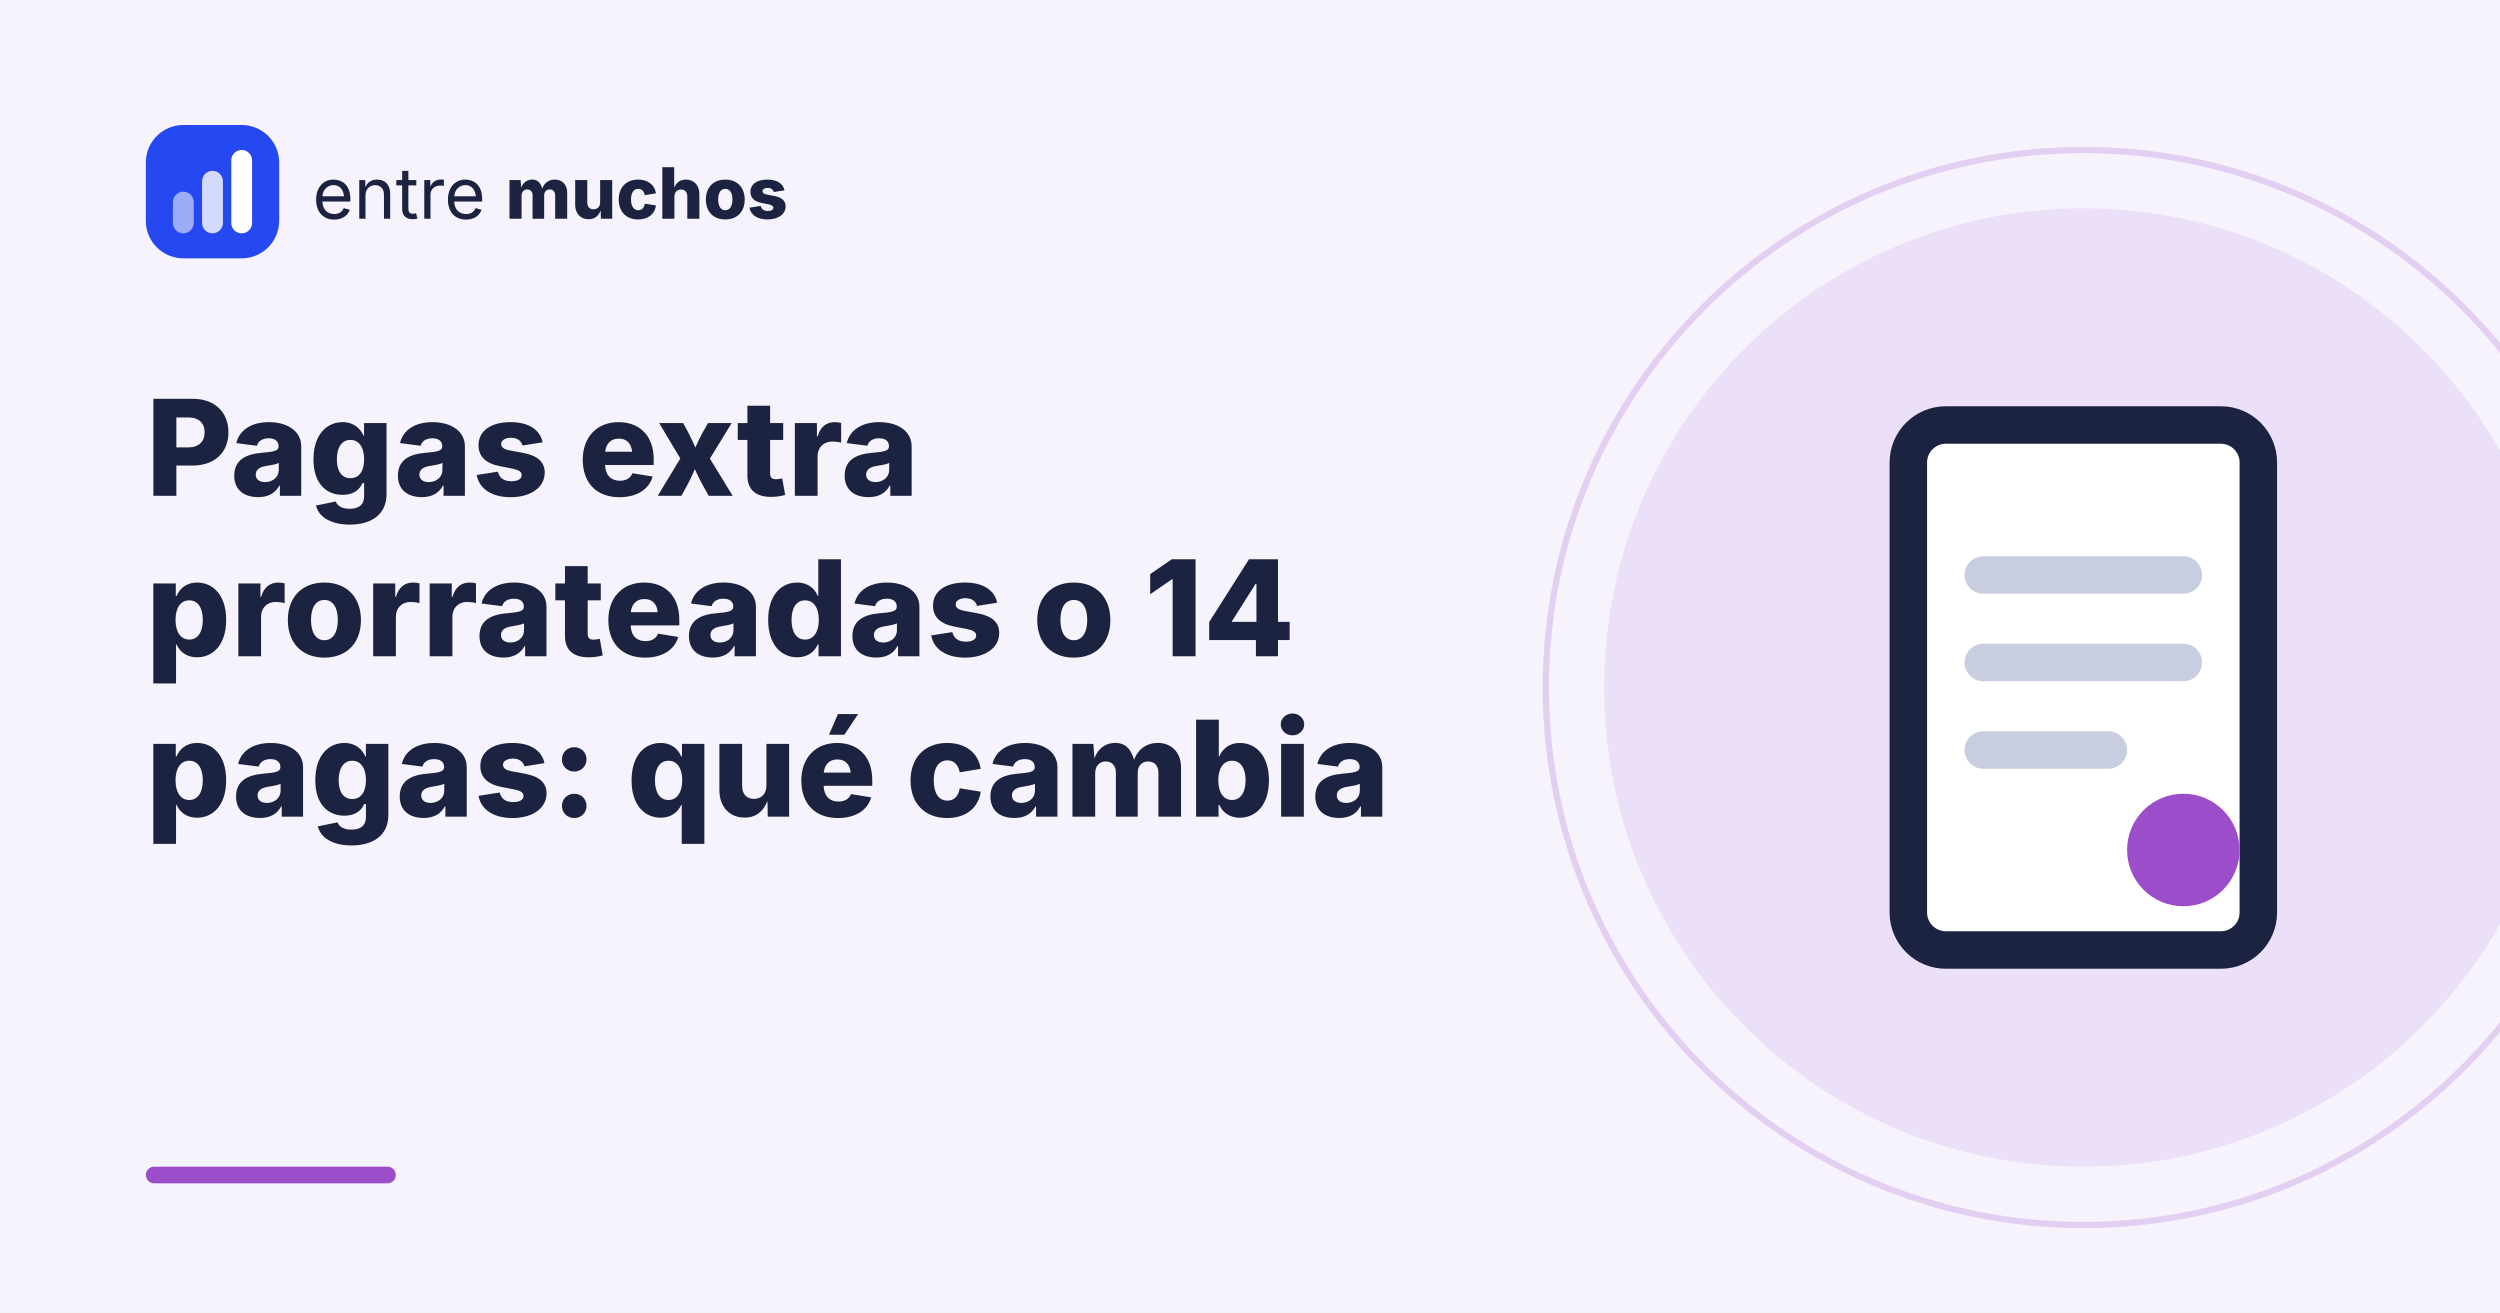
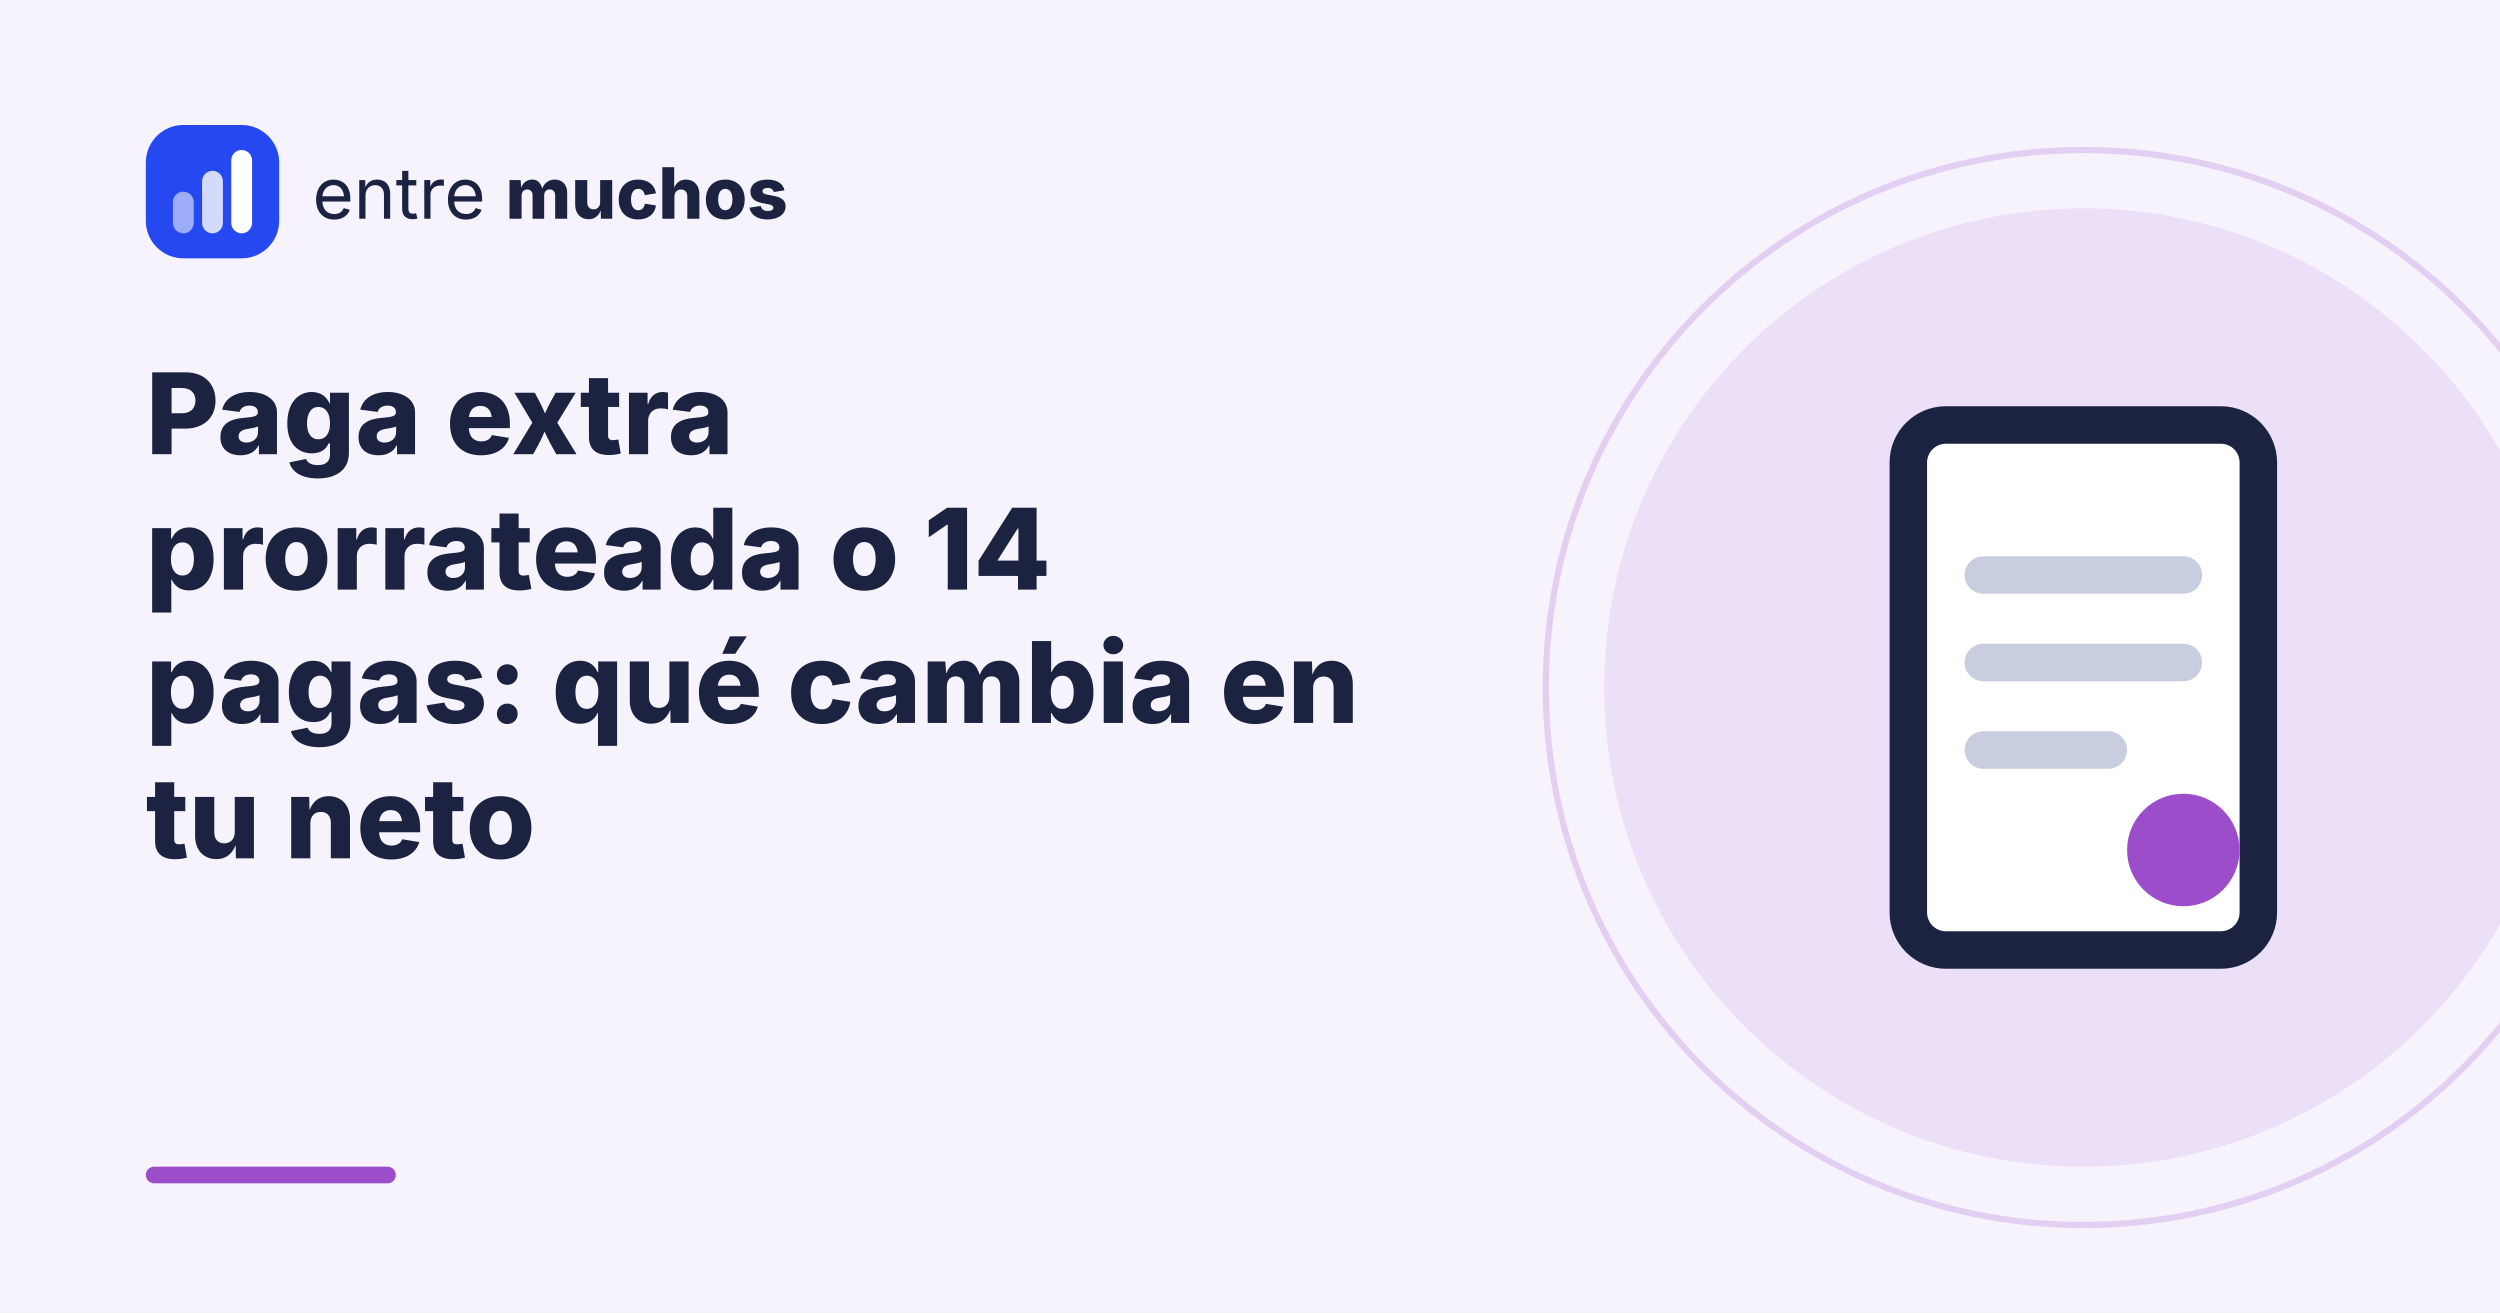
- <svg xmlns="http://www.w3.org/2000/svg" width="1200" height="630" viewBox="0 0 1200 630" role="img" aria-label="Pagas extra prorrateadas o 14 pagas: qué cambia">
+ <svg xmlns="http://www.w3.org/2000/svg" width="1200" height="630" viewBox="0 0 1200 630" role="img" aria-label="Paga extra prorrateada o 14 pagas: qué cambia en tu neto">
  <rect width="1200" height="630" fill="#f7f3fc" />
  <circle cx="1000" cy="330" r="230" fill="#ebe0f8" />
  <circle cx="1000" cy="330" r="258" fill="none" stroke="#9b4dca" stroke-opacity=".22" stroke-width="3" />
  <g transform="translate(850 180) scale(3)">
    <rect x="22" y="8" width="56" height="84" rx="6" fill="#fff" stroke="#1b2340" stroke-width="6" />
    <path d="M34 32h32M34 46h32M34 60h20" stroke="#c8cee0" stroke-width="6" stroke-linecap="round" />
    <circle cx="66" cy="76" r="9" fill="#9b4dca" />
  </g>
  <rect x="70" y="60" width="64" height="64" rx="18" fill="#2548f0" />
  <rect x="83" y="92" width="10" height="20" rx="5" fill="#fff" fill-opacity=".55" />
  <rect x="97" y="82" width="10" height="30" rx="5" fill="#fff" fill-opacity=".8" />
  <rect x="111" y="72" width="10" height="40" rx="5" fill="#fff" />
  <text x="150" y="105" font-family="Inter,Helvetica,Arial,sans-serif" font-size="34" fill="#1b2340">entre <tspan font-weight="800">muchos</tspan>
  </text>
-   <text font-family="Inter,Helvetica,Arial,sans-serif" font-size="64" font-weight="800" fill="#1b2340">
-     <tspan x="70" y="238">Pagas extra</tspan>
-     <tspan x="70" y="315">prorrateadas o 14</tspan>
-     <tspan x="70" y="392">pagas: qué cambia</tspan>
+   <text font-family="Inter,Helvetica,Arial,sans-serif" font-size="54" font-weight="800" fill="#1b2340">
+     <tspan x="70" y="218">Paga extra</tspan>
+     <tspan x="70" y="283">prorrateada o 14</tspan>
+     <tspan x="70" y="347">pagas: qué cambia en</tspan>
+     <tspan x="70" y="412">tu neto</tspan>
  </text>
  <rect x="70" y="560" width="120" height="8" rx="4" fill="#9b4dca" />
</svg>
